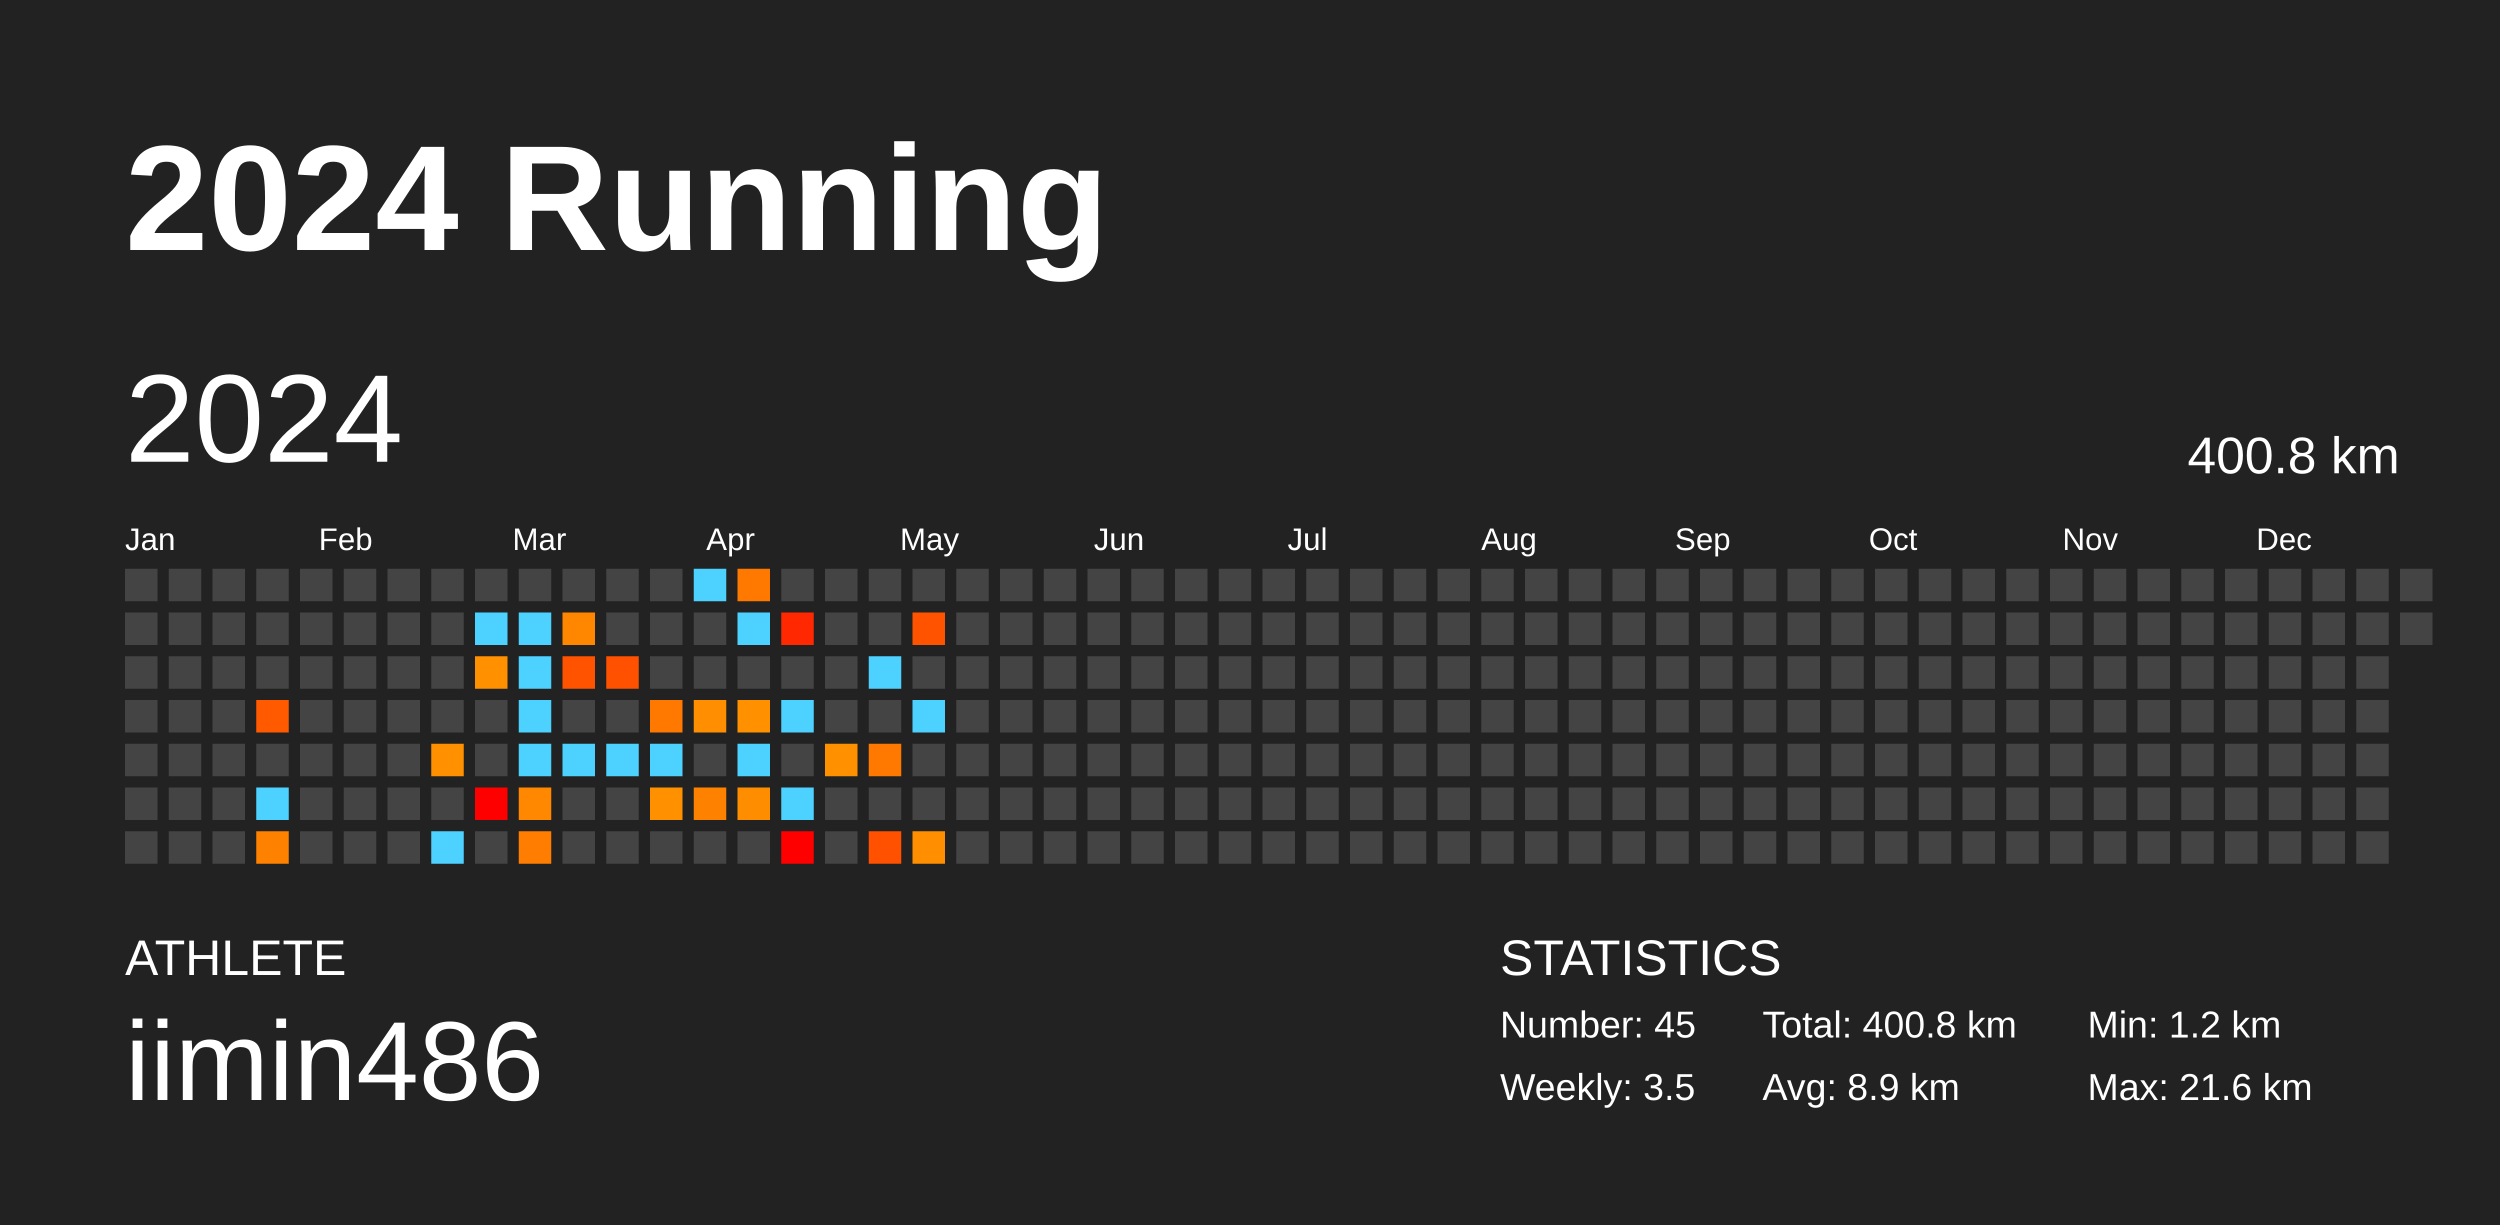
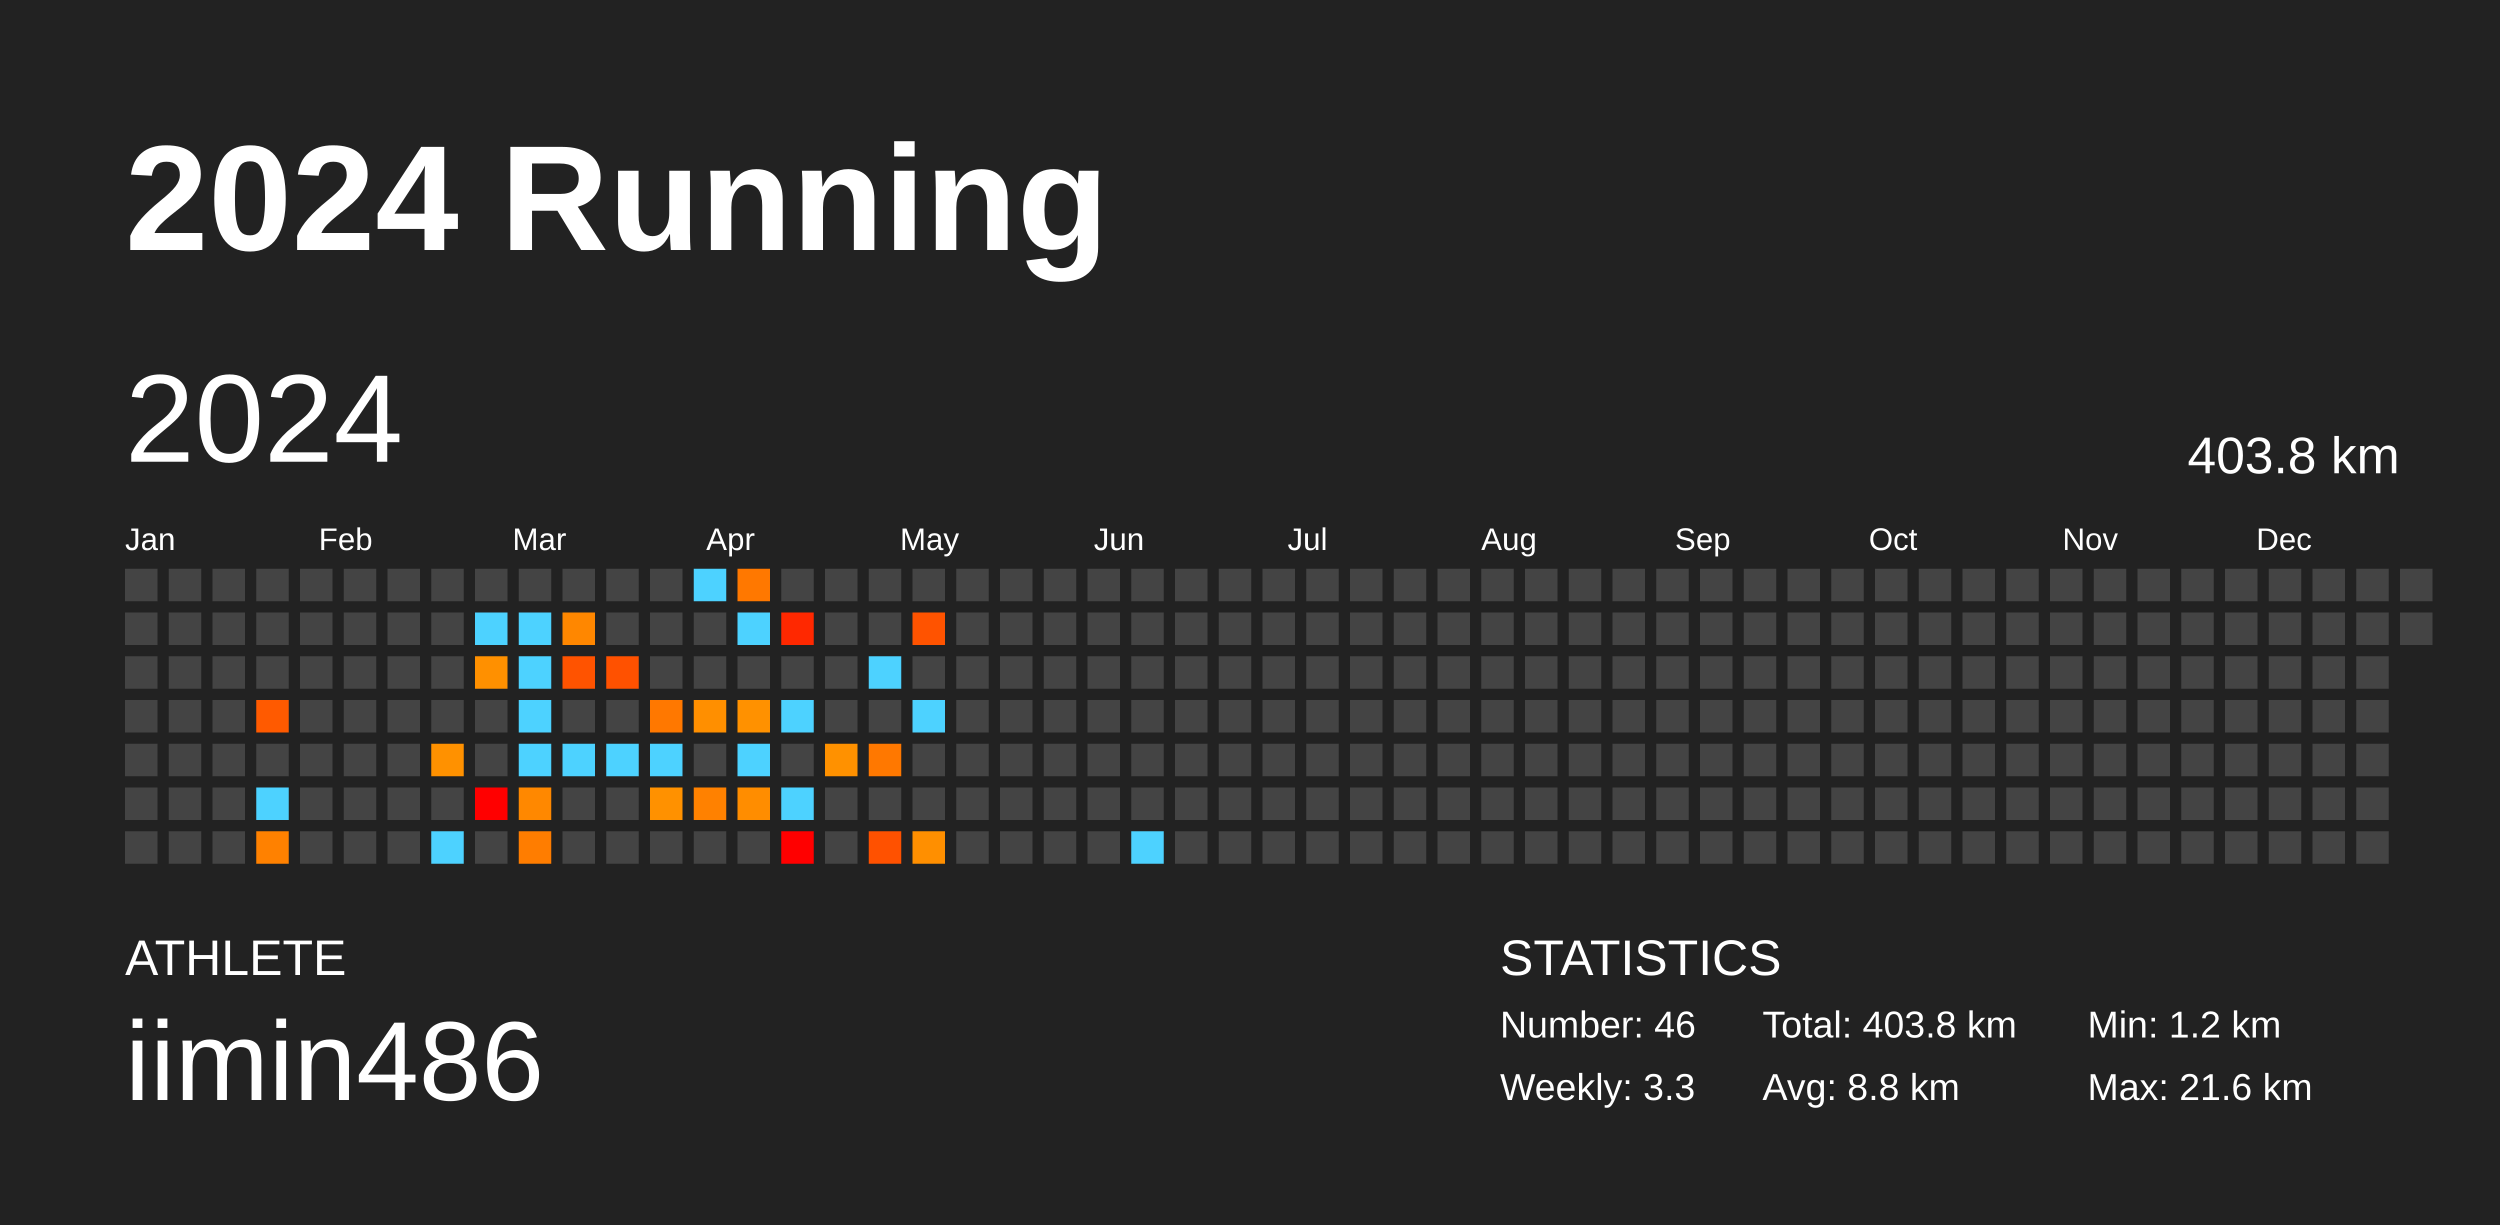
<svg xmlns="http://www.w3.org/2000/svg" baseProfile="full" height="98mm" version="1.1" viewBox="0,0,200,98" width="200mm">
  <defs />
  <rect fill="#222222" height="98" width="200" x="0" y="0" />
  <text fill="#FFFFFF" style="font-size:12px; font-family:Arial; font-weight:bold;" x="10" y="20">2024 Running</text>
  <text fill="#FFFFFF" style="font-size:4px; font-family:Arial" x="10" y="78">ATHLETE</text>
  <text fill="#FFFFFF" style="font-size:9px; font-family:Arial" x="10" y="88">iimin486</text>
  <text fill="#FFFFFF" style="font-size:4px; font-family:Arial" x="120" y="78">STATISTICS</text>
-   <text fill="#FFFFFF" style="font-size:3px; font-family:Arial" x="120" y="83">Number: 45</text>
-   <text fill="#FFFFFF" style="font-size:3px; font-family:Arial" x="120" y="88">Weekly: 3.5</text>
-   <text fill="#FFFFFF" style="font-size:3px; font-family:Arial" x="141" y="83">Total: 400.8 km</text>
-   <text fill="#FFFFFF" style="font-size:3px; font-family:Arial" x="141" y="88">Avg: 8.9 km</text>
+   <text fill="#FFFFFF" style="font-size:3px; font-family:Arial" x="120" y="83">Number: 46</text>
+   <text fill="#FFFFFF" style="font-size:3px; font-family:Arial" x="120" y="88">Weekly: 3.3</text>
+   <text fill="#FFFFFF" style="font-size:3px; font-family:Arial" x="141" y="83">Total: 403.8 km</text>
+   <text fill="#FFFFFF" style="font-size:3px; font-family:Arial" x="141" y="88">Avg: 8.8 km</text>
  <text fill="#FFFFFF" style="font-size:3px; font-family:Arial" x="167" y="83">Min: 1.2 km</text>
  <text fill="#FFFFFF" style="font-size:3px; font-family:Arial" x="167" y="88">Max: 21.6 km</text>
  <text dominant-baseline="hanging" fill="#FFFFFF" style="font-size:10.0px; font-family:Arial;" x="10" y="30">2024</text>
-   <text dominant-baseline="hanging" fill="#FFFFFF" style="font-size:4.125px; font-family:Arial;" x="175" y="35">400.8 km</text>
+   <text dominant-baseline="hanging" fill="#FFFFFF" style="font-size:4.125px; font-family:Arial;" x="175" y="35">403.8 km</text>
  <text fill="#FFFFFF" style="font-size:2.5px; font-family:Arial" x="10.0" y="44">Jan</text>
  <text fill="#FFFFFF" style="font-size:2.5px; font-family:Arial" x="25.5" y="44">Feb</text>
  <text fill="#FFFFFF" style="font-size:2.5px; font-family:Arial" x="41.0" y="44">Mar</text>
  <text fill="#FFFFFF" style="font-size:2.5px; font-family:Arial" x="56.5" y="44">Apr</text>
  <text fill="#FFFFFF" style="font-size:2.5px; font-family:Arial" x="72.0" y="44">May</text>
  <text fill="#FFFFFF" style="font-size:2.5px; font-family:Arial" x="87.5" y="44">Jun</text>
  <text fill="#FFFFFF" style="font-size:2.5px; font-family:Arial" x="103.0" y="44">Jul</text>
  <text fill="#FFFFFF" style="font-size:2.5px; font-family:Arial" x="118.5" y="44">Aug</text>
  <text fill="#FFFFFF" style="font-size:2.5px; font-family:Arial" x="134.0" y="44">Sep</text>
  <text fill="#FFFFFF" style="font-size:2.5px; font-family:Arial" x="149.5" y="44">Oct</text>
  <text fill="#FFFFFF" style="font-size:2.5px; font-family:Arial" x="165.0" y="44">Nov</text>
  <text fill="#FFFFFF" style="font-size:2.5px; font-family:Arial" x="180.5" y="44">Dec</text>
  <rect fill="#444444" height="2.6" width="2.6" x="10.0" y="45.5" />
  <rect fill="#444444" height="2.6" width="2.6" x="10.0" y="49.0" />
  <rect fill="#444444" height="2.6" width="2.6" x="10.0" y="52.5" />
  <rect fill="#444444" height="2.6" width="2.6" x="10.0" y="56.0" />
  <rect fill="#444444" height="2.6" width="2.6" x="10.0" y="59.5" />
  <rect fill="#444444" height="2.6" width="2.6" x="10.0" y="63.0" />
  <rect fill="#444444" height="2.6" width="2.6" x="10.0" y="66.5" />
  <rect fill="#444444" height="2.6" width="2.6" x="13.5" y="45.5" />
  <rect fill="#444444" height="2.6" width="2.6" x="13.5" y="49.0" />
  <rect fill="#444444" height="2.6" width="2.6" x="13.5" y="52.5" />
  <rect fill="#444444" height="2.6" width="2.6" x="13.5" y="56.0" />
  <rect fill="#444444" height="2.6" width="2.6" x="13.5" y="59.5" />
  <rect fill="#444444" height="2.6" width="2.6" x="13.5" y="63.0" />
  <rect fill="#444444" height="2.6" width="2.6" x="13.5" y="66.5" />
  <rect fill="#444444" height="2.6" width="2.6" x="17.0" y="45.5" />
  <rect fill="#444444" height="2.6" width="2.6" x="17.0" y="49.0" />
  <rect fill="#444444" height="2.6" width="2.6" x="17.0" y="52.5" />
  <rect fill="#444444" height="2.6" width="2.6" x="17.0" y="56.0" />
  <rect fill="#444444" height="2.6" width="2.6" x="17.0" y="59.5" />
  <rect fill="#444444" height="2.6" width="2.6" x="17.0" y="63.0" />
  <rect fill="#444444" height="2.6" width="2.6" x="17.0" y="66.5" />
  <rect fill="#444444" height="2.6" width="2.6" x="20.5" y="45.5" />
  <rect fill="#444444" height="2.6" width="2.6" x="20.5" y="49.0" />
  <rect fill="#444444" height="2.6" width="2.6" x="20.5" y="52.5" />
  <rect fill="#ff5a00" height="2.6" width="2.6" x="20.5" y="56.0" />
  <rect fill="#444444" height="2.6" width="2.6" x="20.5" y="59.5" />
  <rect fill="#4dd2ff" height="2.6" width="2.6" x="20.5" y="63.0" />
  <rect fill="#ff8100" height="2.6" width="2.6" x="20.5" y="66.5" />
  <rect fill="#444444" height="2.6" width="2.6" x="24.0" y="45.5" />
  <rect fill="#444444" height="2.6" width="2.6" x="24.0" y="49.0" />
  <rect fill="#444444" height="2.6" width="2.6" x="24.0" y="52.5" />
  <rect fill="#444444" height="2.6" width="2.6" x="24.0" y="56.0" />
  <rect fill="#444444" height="2.6" width="2.6" x="24.0" y="59.5" />
  <rect fill="#444444" height="2.6" width="2.6" x="24.0" y="63.0" />
  <rect fill="#444444" height="2.6" width="2.6" x="24.0" y="66.5" />
  <rect fill="#444444" height="2.6" width="2.6" x="27.5" y="45.5" />
  <rect fill="#444444" height="2.6" width="2.6" x="27.5" y="49.0" />
  <rect fill="#444444" height="2.6" width="2.6" x="27.5" y="52.5" />
  <rect fill="#444444" height="2.6" width="2.6" x="27.5" y="56.0" />
  <rect fill="#444444" height="2.6" width="2.6" x="27.5" y="59.5" />
  <rect fill="#444444" height="2.6" width="2.6" x="27.5" y="63.0" />
  <rect fill="#444444" height="2.6" width="2.6" x="27.5" y="66.5" />
  <rect fill="#444444" height="2.6" width="2.6" x="31.0" y="45.5" />
  <rect fill="#444444" height="2.6" width="2.6" x="31.0" y="49.0" />
  <rect fill="#444444" height="2.6" width="2.6" x="31.0" y="52.5" />
  <rect fill="#444444" height="2.6" width="2.6" x="31.0" y="56.0" />
  <rect fill="#444444" height="2.6" width="2.6" x="31.0" y="59.5" />
  <rect fill="#444444" height="2.6" width="2.6" x="31.0" y="63.0" />
  <rect fill="#444444" height="2.6" width="2.6" x="31.0" y="66.5" />
  <rect fill="#444444" height="2.6" width="2.6" x="34.5" y="45.5" />
  <rect fill="#444444" height="2.6" width="2.6" x="34.5" y="49.0" />
  <rect fill="#444444" height="2.6" width="2.6" x="34.5" y="52.5" />
  <rect fill="#444444" height="2.6" width="2.6" x="34.5" y="56.0" />
  <rect fill="#ff9100" height="2.6" width="2.6" x="34.5" y="59.5" />
  <rect fill="#444444" height="2.6" width="2.6" x="34.5" y="63.0" />
  <rect fill="#4dd2ff" height="2.6" width="2.6" x="34.5" y="66.5" />
  <rect fill="#444444" height="2.6" width="2.6" x="38.0" y="45.5" />
  <rect fill="#4dd2ff" height="2.6" width="2.6" x="38.0" y="49.0" />
  <rect fill="#ff9000" height="2.6" width="2.6" x="38.0" y="52.5" />
  <rect fill="#444444" height="2.6" width="2.6" x="38.0" y="56.0" />
  <rect fill="#444444" height="2.6" width="2.6" x="38.0" y="59.5" />
  <rect fill="red" height="2.6" width="2.6" x="38.0" y="63.0" />
  <rect fill="#444444" height="2.6" width="2.6" x="38.0" y="66.5" />
  <rect fill="#444444" height="2.6" width="2.6" x="41.5" y="45.5" />
  <rect fill="#4dd2ff" height="2.6" width="2.6" x="41.5" y="49.0" />
  <rect fill="#4dd2ff" height="2.6" width="2.6" x="41.5" y="52.5" />
  <rect fill="#4dd2ff" height="2.6" width="2.6" x="41.5" y="56.0" />
  <rect fill="#4dd2ff" height="2.6" width="2.6" x="41.5" y="59.5" />
  <rect fill="#ff8800" height="2.6" width="2.6" x="41.5" y="63.0" />
  <rect fill="#ff7d00" height="2.6" width="2.6" x="41.5" y="66.5" />
  <rect fill="#444444" height="2.6" width="2.6" x="45.0" y="45.5" />
  <rect fill="#ff8700" height="2.6" width="2.6" x="45.0" y="49.0" />
  <rect fill="#ff5300" height="2.6" width="2.6" x="45.0" y="52.5" />
  <rect fill="#444444" height="2.6" width="2.6" x="45.0" y="56.0" />
  <rect fill="#4dd2ff" height="2.6" width="2.6" x="45.0" y="59.5" />
  <rect fill="#444444" height="2.6" width="2.6" x="45.0" y="63.0" />
  <rect fill="#444444" height="2.6" width="2.6" x="45.0" y="66.5" />
  <rect fill="#444444" height="2.6" width="2.6" x="48.5" y="45.5" />
  <rect fill="#444444" height="2.6" width="2.6" x="48.5" y="49.0" />
  <rect fill="#ff5100" height="2.6" width="2.6" x="48.5" y="52.5" />
  <rect fill="#444444" height="2.6" width="2.6" x="48.5" y="56.0" />
  <rect fill="#4dd2ff" height="2.6" width="2.6" x="48.5" y="59.5" />
  <rect fill="#444444" height="2.6" width="2.6" x="48.5" y="63.0" />
  <rect fill="#444444" height="2.6" width="2.6" x="48.5" y="66.5" />
  <rect fill="#444444" height="2.6" width="2.6" x="52.0" y="45.5" />
  <rect fill="#444444" height="2.6" width="2.6" x="52.0" y="49.0" />
  <rect fill="#444444" height="2.6" width="2.6" x="52.0" y="52.5" />
  <rect fill="#ff7800" height="2.6" width="2.6" x="52.0" y="56.0" />
  <rect fill="#4dd2ff" height="2.6" width="2.6" x="52.0" y="59.5" />
  <rect fill="#ff9100" height="2.6" width="2.6" x="52.0" y="63.0" />
  <rect fill="#444444" height="2.6" width="2.6" x="52.0" y="66.5" />
  <rect fill="#4dd2ff" height="2.6" width="2.6" x="55.5" y="45.5" />
  <rect fill="#444444" height="2.6" width="2.6" x="55.5" y="49.0" />
  <rect fill="#444444" height="2.6" width="2.6" x="55.5" y="52.5" />
  <rect fill="#ff8f00" height="2.6" width="2.6" x="55.5" y="56.0" />
  <rect fill="#444444" height="2.6" width="2.6" x="55.5" y="59.5" />
  <rect fill="#ff8100" height="2.6" width="2.6" x="55.5" y="63.0" />
  <rect fill="#444444" height="2.6" width="2.6" x="55.5" y="66.5" />
  <rect fill="#ff7800" height="2.6" width="2.6" x="59.0" y="45.5" />
  <rect fill="#4dd2ff" height="2.6" width="2.6" x="59.0" y="49.0" />
  <rect fill="#444444" height="2.6" width="2.6" x="59.0" y="52.5" />
  <rect fill="#ff9100" height="2.6" width="2.6" x="59.0" y="56.0" />
  <rect fill="#4dd2ff" height="2.6" width="2.6" x="59.0" y="59.5" />
  <rect fill="#ff8d00" height="2.6" width="2.6" x="59.0" y="63.0" />
  <rect fill="#444444" height="2.6" width="2.6" x="59.0" y="66.5" />
  <rect fill="#444444" height="2.6" width="2.6" x="62.5" y="45.5" />
  <rect fill="#ff2800" height="2.6" width="2.6" x="62.5" y="49.0" />
  <rect fill="#444444" height="2.6" width="2.6" x="62.5" y="52.5" />
  <rect fill="#4dd2ff" height="2.6" width="2.6" x="62.5" y="56.0" />
  <rect fill="#444444" height="2.6" width="2.6" x="62.5" y="59.5" />
  <rect fill="#4dd2ff" height="2.6" width="2.6" x="62.5" y="63.0" />
  <rect fill="red" height="2.6" width="2.6" x="62.5" y="66.5" />
  <rect fill="#444444" height="2.6" width="2.6" x="66.0" y="45.5" />
  <rect fill="#444444" height="2.6" width="2.6" x="66.0" y="49.0" />
  <rect fill="#444444" height="2.6" width="2.6" x="66.0" y="52.5" />
  <rect fill="#444444" height="2.6" width="2.6" x="66.0" y="56.0" />
  <rect fill="#ff9100" height="2.6" width="2.6" x="66.0" y="59.5" />
  <rect fill="#444444" height="2.6" width="2.6" x="66.0" y="63.0" />
  <rect fill="#444444" height="2.6" width="2.6" x="66.0" y="66.5" />
  <rect fill="#444444" height="2.6" width="2.6" x="69.5" y="45.5" />
  <rect fill="#444444" height="2.6" width="2.6" x="69.5" y="49.0" />
  <rect fill="#4dd2ff" height="2.6" width="2.6" x="69.5" y="52.5" />
  <rect fill="#444444" height="2.6" width="2.6" x="69.5" y="56.0" />
  <rect fill="#ff7800" height="2.6" width="2.6" x="69.5" y="59.5" />
  <rect fill="#444444" height="2.6" width="2.6" x="69.5" y="63.0" />
  <rect fill="#ff5100" height="2.6" width="2.6" x="69.5" y="66.5" />
  <rect fill="#444444" height="2.6" width="2.6" x="73.0" y="45.5" />
  <rect fill="#ff5300" height="2.6" width="2.6" x="73.0" y="49.0" />
  <rect fill="#444444" height="2.6" width="2.6" x="73.0" y="52.5" />
  <rect fill="#4dd2ff" height="2.6" width="2.6" x="73.0" y="56.0" />
  <rect fill="#444444" height="2.6" width="2.6" x="73.0" y="59.5" />
  <rect fill="#444444" height="2.6" width="2.6" x="73.0" y="63.0" />
  <rect fill="#ff8f00" height="2.6" width="2.6" x="73.0" y="66.5" />
  <rect fill="#444444" height="2.6" width="2.6" x="76.5" y="45.5" />
  <rect fill="#444444" height="2.6" width="2.6" x="76.5" y="49.0" />
  <rect fill="#444444" height="2.6" width="2.6" x="76.5" y="52.5" />
  <rect fill="#444444" height="2.6" width="2.6" x="76.5" y="56.0" />
  <rect fill="#444444" height="2.6" width="2.6" x="76.5" y="59.5" />
  <rect fill="#444444" height="2.6" width="2.6" x="76.5" y="63.0" />
  <rect fill="#444444" height="2.6" width="2.6" x="76.5" y="66.5" />
  <rect fill="#444444" height="2.6" width="2.6" x="80.0" y="45.5" />
  <rect fill="#444444" height="2.6" width="2.6" x="80.0" y="49.0" />
  <rect fill="#444444" height="2.6" width="2.6" x="80.0" y="52.5" />
  <rect fill="#444444" height="2.6" width="2.6" x="80.0" y="56.0" />
  <rect fill="#444444" height="2.6" width="2.6" x="80.0" y="59.5" />
  <rect fill="#444444" height="2.6" width="2.6" x="80.0" y="63.0" />
  <rect fill="#444444" height="2.6" width="2.6" x="80.0" y="66.5" />
  <rect fill="#444444" height="2.6" width="2.6" x="83.5" y="45.5" />
  <rect fill="#444444" height="2.6" width="2.6" x="83.5" y="49.0" />
  <rect fill="#444444" height="2.6" width="2.6" x="83.5" y="52.5" />
  <rect fill="#444444" height="2.6" width="2.6" x="83.5" y="56.0" />
  <rect fill="#444444" height="2.6" width="2.6" x="83.5" y="59.5" />
  <rect fill="#444444" height="2.6" width="2.6" x="83.5" y="63.0" />
  <rect fill="#444444" height="2.6" width="2.6" x="83.5" y="66.5" />
  <rect fill="#444444" height="2.6" width="2.6" x="87.0" y="45.5" />
  <rect fill="#444444" height="2.6" width="2.6" x="87.0" y="49.0" />
  <rect fill="#444444" height="2.6" width="2.6" x="87.0" y="52.5" />
  <rect fill="#444444" height="2.6" width="2.6" x="87.0" y="56.0" />
  <rect fill="#444444" height="2.6" width="2.6" x="87.0" y="59.5" />
  <rect fill="#444444" height="2.6" width="2.6" x="87.0" y="63.0" />
  <rect fill="#444444" height="2.6" width="2.6" x="87.0" y="66.5" />
  <rect fill="#444444" height="2.6" width="2.6" x="90.5" y="45.5" />
  <rect fill="#444444" height="2.6" width="2.6" x="90.5" y="49.0" />
  <rect fill="#444444" height="2.6" width="2.6" x="90.5" y="52.5" />
  <rect fill="#444444" height="2.6" width="2.6" x="90.5" y="56.0" />
  <rect fill="#444444" height="2.6" width="2.6" x="90.5" y="59.5" />
  <rect fill="#444444" height="2.6" width="2.6" x="90.5" y="63.0" />
-   <rect fill="#444444" height="2.6" width="2.6" x="90.5" y="66.5" />
+   <rect fill="#4dd2ff" height="2.6" width="2.6" x="90.5" y="66.5" />
  <rect fill="#444444" height="2.6" width="2.6" x="94.0" y="45.5" />
  <rect fill="#444444" height="2.6" width="2.6" x="94.0" y="49.0" />
  <rect fill="#444444" height="2.6" width="2.6" x="94.0" y="52.5" />
  <rect fill="#444444" height="2.6" width="2.6" x="94.0" y="56.0" />
  <rect fill="#444444" height="2.6" width="2.6" x="94.0" y="59.5" />
  <rect fill="#444444" height="2.6" width="2.6" x="94.0" y="63.0" />
  <rect fill="#444444" height="2.6" width="2.6" x="94.0" y="66.5" />
  <rect fill="#444444" height="2.6" width="2.6" x="97.5" y="45.5" />
  <rect fill="#444444" height="2.6" width="2.6" x="97.5" y="49.0" />
  <rect fill="#444444" height="2.6" width="2.6" x="97.5" y="52.5" />
  <rect fill="#444444" height="2.6" width="2.6" x="97.5" y="56.0" />
  <rect fill="#444444" height="2.6" width="2.6" x="97.5" y="59.5" />
  <rect fill="#444444" height="2.6" width="2.6" x="97.5" y="63.0" />
  <rect fill="#444444" height="2.6" width="2.6" x="97.5" y="66.5" />
  <rect fill="#444444" height="2.6" width="2.6" x="101.0" y="45.5" />
  <rect fill="#444444" height="2.6" width="2.6" x="101.0" y="49.0" />
  <rect fill="#444444" height="2.6" width="2.6" x="101.0" y="52.5" />
  <rect fill="#444444" height="2.6" width="2.6" x="101.0" y="56.0" />
  <rect fill="#444444" height="2.6" width="2.6" x="101.0" y="59.5" />
  <rect fill="#444444" height="2.6" width="2.6" x="101.0" y="63.0" />
  <rect fill="#444444" height="2.6" width="2.6" x="101.0" y="66.5" />
  <rect fill="#444444" height="2.6" width="2.6" x="104.5" y="45.5" />
  <rect fill="#444444" height="2.6" width="2.6" x="104.5" y="49.0" />
  <rect fill="#444444" height="2.6" width="2.6" x="104.5" y="52.5" />
  <rect fill="#444444" height="2.6" width="2.6" x="104.5" y="56.0" />
  <rect fill="#444444" height="2.6" width="2.6" x="104.5" y="59.5" />
  <rect fill="#444444" height="2.6" width="2.6" x="104.5" y="63.0" />
  <rect fill="#444444" height="2.6" width="2.6" x="104.5" y="66.5" />
  <rect fill="#444444" height="2.6" width="2.6" x="108.0" y="45.5" />
  <rect fill="#444444" height="2.6" width="2.6" x="108.0" y="49.0" />
  <rect fill="#444444" height="2.6" width="2.6" x="108.0" y="52.5" />
  <rect fill="#444444" height="2.6" width="2.6" x="108.0" y="56.0" />
  <rect fill="#444444" height="2.6" width="2.6" x="108.0" y="59.5" />
  <rect fill="#444444" height="2.6" width="2.6" x="108.0" y="63.0" />
  <rect fill="#444444" height="2.6" width="2.6" x="108.0" y="66.5" />
  <rect fill="#444444" height="2.6" width="2.6" x="111.5" y="45.5" />
  <rect fill="#444444" height="2.6" width="2.6" x="111.5" y="49.0" />
  <rect fill="#444444" height="2.6" width="2.6" x="111.5" y="52.5" />
  <rect fill="#444444" height="2.6" width="2.6" x="111.5" y="56.0" />
  <rect fill="#444444" height="2.6" width="2.6" x="111.5" y="59.5" />
  <rect fill="#444444" height="2.6" width="2.6" x="111.5" y="63.0" />
  <rect fill="#444444" height="2.6" width="2.6" x="111.5" y="66.5" />
  <rect fill="#444444" height="2.6" width="2.6" x="115.0" y="45.5" />
  <rect fill="#444444" height="2.6" width="2.6" x="115.0" y="49.0" />
  <rect fill="#444444" height="2.6" width="2.6" x="115.0" y="52.5" />
  <rect fill="#444444" height="2.6" width="2.6" x="115.0" y="56.0" />
  <rect fill="#444444" height="2.6" width="2.6" x="115.0" y="59.5" />
  <rect fill="#444444" height="2.6" width="2.6" x="115.0" y="63.0" />
  <rect fill="#444444" height="2.6" width="2.6" x="115.0" y="66.5" />
  <rect fill="#444444" height="2.6" width="2.6" x="118.5" y="45.5" />
  <rect fill="#444444" height="2.6" width="2.6" x="118.5" y="49.0" />
  <rect fill="#444444" height="2.6" width="2.6" x="118.5" y="52.5" />
  <rect fill="#444444" height="2.6" width="2.6" x="118.5" y="56.0" />
  <rect fill="#444444" height="2.6" width="2.6" x="118.5" y="59.5" />
  <rect fill="#444444" height="2.6" width="2.6" x="118.5" y="63.0" />
  <rect fill="#444444" height="2.6" width="2.6" x="118.5" y="66.5" />
  <rect fill="#444444" height="2.6" width="2.6" x="122.0" y="45.5" />
  <rect fill="#444444" height="2.6" width="2.6" x="122.0" y="49.0" />
  <rect fill="#444444" height="2.6" width="2.6" x="122.0" y="52.5" />
  <rect fill="#444444" height="2.6" width="2.6" x="122.0" y="56.0" />
  <rect fill="#444444" height="2.6" width="2.6" x="122.0" y="59.5" />
  <rect fill="#444444" height="2.6" width="2.6" x="122.0" y="63.0" />
  <rect fill="#444444" height="2.6" width="2.6" x="122.0" y="66.5" />
  <rect fill="#444444" height="2.6" width="2.6" x="125.5" y="45.5" />
  <rect fill="#444444" height="2.6" width="2.6" x="125.5" y="49.0" />
  <rect fill="#444444" height="2.6" width="2.6" x="125.5" y="52.5" />
  <rect fill="#444444" height="2.6" width="2.6" x="125.5" y="56.0" />
  <rect fill="#444444" height="2.6" width="2.6" x="125.5" y="59.5" />
  <rect fill="#444444" height="2.6" width="2.6" x="125.5" y="63.0" />
  <rect fill="#444444" height="2.6" width="2.6" x="125.5" y="66.5" />
  <rect fill="#444444" height="2.6" width="2.6" x="129.0" y="45.5" />
  <rect fill="#444444" height="2.6" width="2.6" x="129.0" y="49.0" />
  <rect fill="#444444" height="2.6" width="2.6" x="129.0" y="52.5" />
  <rect fill="#444444" height="2.6" width="2.6" x="129.0" y="56.0" />
  <rect fill="#444444" height="2.6" width="2.6" x="129.0" y="59.5" />
  <rect fill="#444444" height="2.6" width="2.6" x="129.0" y="63.0" />
  <rect fill="#444444" height="2.6" width="2.6" x="129.0" y="66.5" />
  <rect fill="#444444" height="2.6" width="2.6" x="132.5" y="45.5" />
  <rect fill="#444444" height="2.6" width="2.6" x="132.5" y="49.0" />
  <rect fill="#444444" height="2.6" width="2.6" x="132.5" y="52.5" />
  <rect fill="#444444" height="2.6" width="2.6" x="132.5" y="56.0" />
  <rect fill="#444444" height="2.6" width="2.6" x="132.5" y="59.5" />
  <rect fill="#444444" height="2.6" width="2.6" x="132.5" y="63.0" />
  <rect fill="#444444" height="2.6" width="2.6" x="132.5" y="66.5" />
  <rect fill="#444444" height="2.6" width="2.6" x="136.0" y="45.5" />
  <rect fill="#444444" height="2.6" width="2.6" x="136.0" y="49.0" />
  <rect fill="#444444" height="2.6" width="2.6" x="136.0" y="52.5" />
  <rect fill="#444444" height="2.6" width="2.6" x="136.0" y="56.0" />
  <rect fill="#444444" height="2.6" width="2.6" x="136.0" y="59.5" />
  <rect fill="#444444" height="2.6" width="2.6" x="136.0" y="63.0" />
  <rect fill="#444444" height="2.6" width="2.6" x="136.0" y="66.5" />
  <rect fill="#444444" height="2.6" width="2.6" x="139.5" y="45.5" />
  <rect fill="#444444" height="2.6" width="2.6" x="139.5" y="49.0" />
  <rect fill="#444444" height="2.6" width="2.6" x="139.5" y="52.5" />
  <rect fill="#444444" height="2.6" width="2.6" x="139.5" y="56.0" />
  <rect fill="#444444" height="2.6" width="2.6" x="139.5" y="59.5" />
  <rect fill="#444444" height="2.6" width="2.6" x="139.5" y="63.0" />
  <rect fill="#444444" height="2.6" width="2.6" x="139.5" y="66.5" />
  <rect fill="#444444" height="2.6" width="2.6" x="143.0" y="45.5" />
  <rect fill="#444444" height="2.6" width="2.6" x="143.0" y="49.0" />
  <rect fill="#444444" height="2.6" width="2.6" x="143.0" y="52.5" />
  <rect fill="#444444" height="2.6" width="2.6" x="143.0" y="56.0" />
  <rect fill="#444444" height="2.6" width="2.6" x="143.0" y="59.5" />
  <rect fill="#444444" height="2.6" width="2.6" x="143.0" y="63.0" />
  <rect fill="#444444" height="2.6" width="2.6" x="143.0" y="66.5" />
  <rect fill="#444444" height="2.6" width="2.6" x="146.5" y="45.5" />
  <rect fill="#444444" height="2.6" width="2.6" x="146.5" y="49.0" />
  <rect fill="#444444" height="2.6" width="2.6" x="146.5" y="52.5" />
  <rect fill="#444444" height="2.6" width="2.6" x="146.5" y="56.0" />
  <rect fill="#444444" height="2.6" width="2.6" x="146.5" y="59.5" />
  <rect fill="#444444" height="2.6" width="2.6" x="146.5" y="63.0" />
  <rect fill="#444444" height="2.6" width="2.6" x="146.5" y="66.5" />
  <rect fill="#444444" height="2.6" width="2.6" x="150.0" y="45.5" />
  <rect fill="#444444" height="2.6" width="2.6" x="150.0" y="49.0" />
  <rect fill="#444444" height="2.6" width="2.6" x="150.0" y="52.5" />
  <rect fill="#444444" height="2.6" width="2.6" x="150.0" y="56.0" />
  <rect fill="#444444" height="2.6" width="2.6" x="150.0" y="59.5" />
  <rect fill="#444444" height="2.6" width="2.6" x="150.0" y="63.0" />
  <rect fill="#444444" height="2.6" width="2.6" x="150.0" y="66.5" />
  <rect fill="#444444" height="2.6" width="2.6" x="153.5" y="45.5" />
  <rect fill="#444444" height="2.6" width="2.6" x="153.5" y="49.0" />
  <rect fill="#444444" height="2.6" width="2.6" x="153.5" y="52.5" />
  <rect fill="#444444" height="2.6" width="2.6" x="153.5" y="56.0" />
  <rect fill="#444444" height="2.6" width="2.6" x="153.5" y="59.5" />
  <rect fill="#444444" height="2.6" width="2.6" x="153.5" y="63.0" />
  <rect fill="#444444" height="2.6" width="2.6" x="153.5" y="66.5" />
  <rect fill="#444444" height="2.6" width="2.6" x="157.0" y="45.5" />
  <rect fill="#444444" height="2.6" width="2.6" x="157.0" y="49.0" />
  <rect fill="#444444" height="2.6" width="2.6" x="157.0" y="52.5" />
  <rect fill="#444444" height="2.6" width="2.6" x="157.0" y="56.0" />
  <rect fill="#444444" height="2.6" width="2.6" x="157.0" y="59.5" />
  <rect fill="#444444" height="2.6" width="2.6" x="157.0" y="63.0" />
  <rect fill="#444444" height="2.6" width="2.6" x="157.0" y="66.5" />
  <rect fill="#444444" height="2.6" width="2.6" x="160.5" y="45.5" />
  <rect fill="#444444" height="2.6" width="2.6" x="160.5" y="49.0" />
  <rect fill="#444444" height="2.6" width="2.6" x="160.5" y="52.5" />
  <rect fill="#444444" height="2.6" width="2.6" x="160.5" y="56.0" />
  <rect fill="#444444" height="2.6" width="2.6" x="160.5" y="59.5" />
  <rect fill="#444444" height="2.6" width="2.6" x="160.5" y="63.0" />
  <rect fill="#444444" height="2.6" width="2.6" x="160.5" y="66.5" />
  <rect fill="#444444" height="2.6" width="2.6" x="164.0" y="45.5" />
  <rect fill="#444444" height="2.6" width="2.6" x="164.0" y="49.0" />
  <rect fill="#444444" height="2.6" width="2.6" x="164.0" y="52.5" />
  <rect fill="#444444" height="2.6" width="2.6" x="164.0" y="56.0" />
  <rect fill="#444444" height="2.6" width="2.6" x="164.0" y="59.5" />
  <rect fill="#444444" height="2.6" width="2.6" x="164.0" y="63.0" />
  <rect fill="#444444" height="2.6" width="2.6" x="164.0" y="66.5" />
  <rect fill="#444444" height="2.6" width="2.6" x="167.5" y="45.5" />
  <rect fill="#444444" height="2.6" width="2.6" x="167.5" y="49.0" />
  <rect fill="#444444" height="2.6" width="2.6" x="167.5" y="52.5" />
  <rect fill="#444444" height="2.6" width="2.6" x="167.5" y="56.0" />
  <rect fill="#444444" height="2.6" width="2.6" x="167.5" y="59.5" />
  <rect fill="#444444" height="2.6" width="2.6" x="167.5" y="63.0" />
  <rect fill="#444444" height="2.6" width="2.6" x="167.5" y="66.5" />
  <rect fill="#444444" height="2.6" width="2.6" x="171.0" y="45.5" />
  <rect fill="#444444" height="2.6" width="2.6" x="171.0" y="49.0" />
  <rect fill="#444444" height="2.6" width="2.6" x="171.0" y="52.5" />
  <rect fill="#444444" height="2.6" width="2.6" x="171.0" y="56.0" />
  <rect fill="#444444" height="2.6" width="2.6" x="171.0" y="59.5" />
  <rect fill="#444444" height="2.6" width="2.6" x="171.0" y="63.0" />
  <rect fill="#444444" height="2.6" width="2.6" x="171.0" y="66.5" />
  <rect fill="#444444" height="2.6" width="2.6" x="174.5" y="45.5" />
  <rect fill="#444444" height="2.6" width="2.6" x="174.5" y="49.0" />
  <rect fill="#444444" height="2.6" width="2.6" x="174.5" y="52.5" />
  <rect fill="#444444" height="2.6" width="2.6" x="174.5" y="56.0" />
  <rect fill="#444444" height="2.6" width="2.6" x="174.5" y="59.5" />
  <rect fill="#444444" height="2.6" width="2.6" x="174.5" y="63.0" />
  <rect fill="#444444" height="2.6" width="2.6" x="174.5" y="66.5" />
  <rect fill="#444444" height="2.6" width="2.6" x="178.0" y="45.5" />
  <rect fill="#444444" height="2.6" width="2.6" x="178.0" y="49.0" />
  <rect fill="#444444" height="2.6" width="2.6" x="178.0" y="52.5" />
  <rect fill="#444444" height="2.6" width="2.6" x="178.0" y="56.0" />
  <rect fill="#444444" height="2.6" width="2.6" x="178.0" y="59.5" />
  <rect fill="#444444" height="2.6" width="2.6" x="178.0" y="63.0" />
  <rect fill="#444444" height="2.6" width="2.6" x="178.0" y="66.5" />
  <rect fill="#444444" height="2.6" width="2.6" x="181.5" y="45.5" />
  <rect fill="#444444" height="2.6" width="2.6" x="181.5" y="49.0" />
  <rect fill="#444444" height="2.6" width="2.6" x="181.5" y="52.5" />
  <rect fill="#444444" height="2.6" width="2.6" x="181.5" y="56.0" />
  <rect fill="#444444" height="2.6" width="2.6" x="181.5" y="59.5" />
  <rect fill="#444444" height="2.6" width="2.6" x="181.5" y="63.0" />
  <rect fill="#444444" height="2.6" width="2.6" x="181.5" y="66.5" />
  <rect fill="#444444" height="2.6" width="2.6" x="185.0" y="45.5" />
  <rect fill="#444444" height="2.6" width="2.6" x="185.0" y="49.0" />
  <rect fill="#444444" height="2.6" width="2.6" x="185.0" y="52.5" />
  <rect fill="#444444" height="2.6" width="2.6" x="185.0" y="56.0" />
  <rect fill="#444444" height="2.6" width="2.6" x="185.0" y="59.5" />
  <rect fill="#444444" height="2.6" width="2.6" x="185.0" y="63.0" />
  <rect fill="#444444" height="2.6" width="2.6" x="185.0" y="66.5" />
  <rect fill="#444444" height="2.6" width="2.6" x="188.5" y="45.5" />
  <rect fill="#444444" height="2.6" width="2.6" x="188.5" y="49.0" />
  <rect fill="#444444" height="2.6" width="2.6" x="188.5" y="52.5" />
  <rect fill="#444444" height="2.6" width="2.6" x="188.5" y="56.0" />
  <rect fill="#444444" height="2.6" width="2.6" x="188.5" y="59.5" />
  <rect fill="#444444" height="2.6" width="2.6" x="188.5" y="63.0" />
  <rect fill="#444444" height="2.6" width="2.6" x="188.5" y="66.5" />
  <rect fill="#444444" height="2.6" width="2.6" x="192.0" y="45.5" />
  <rect fill="#444444" height="2.6" width="2.6" x="192.0" y="49.0" />
</svg>
